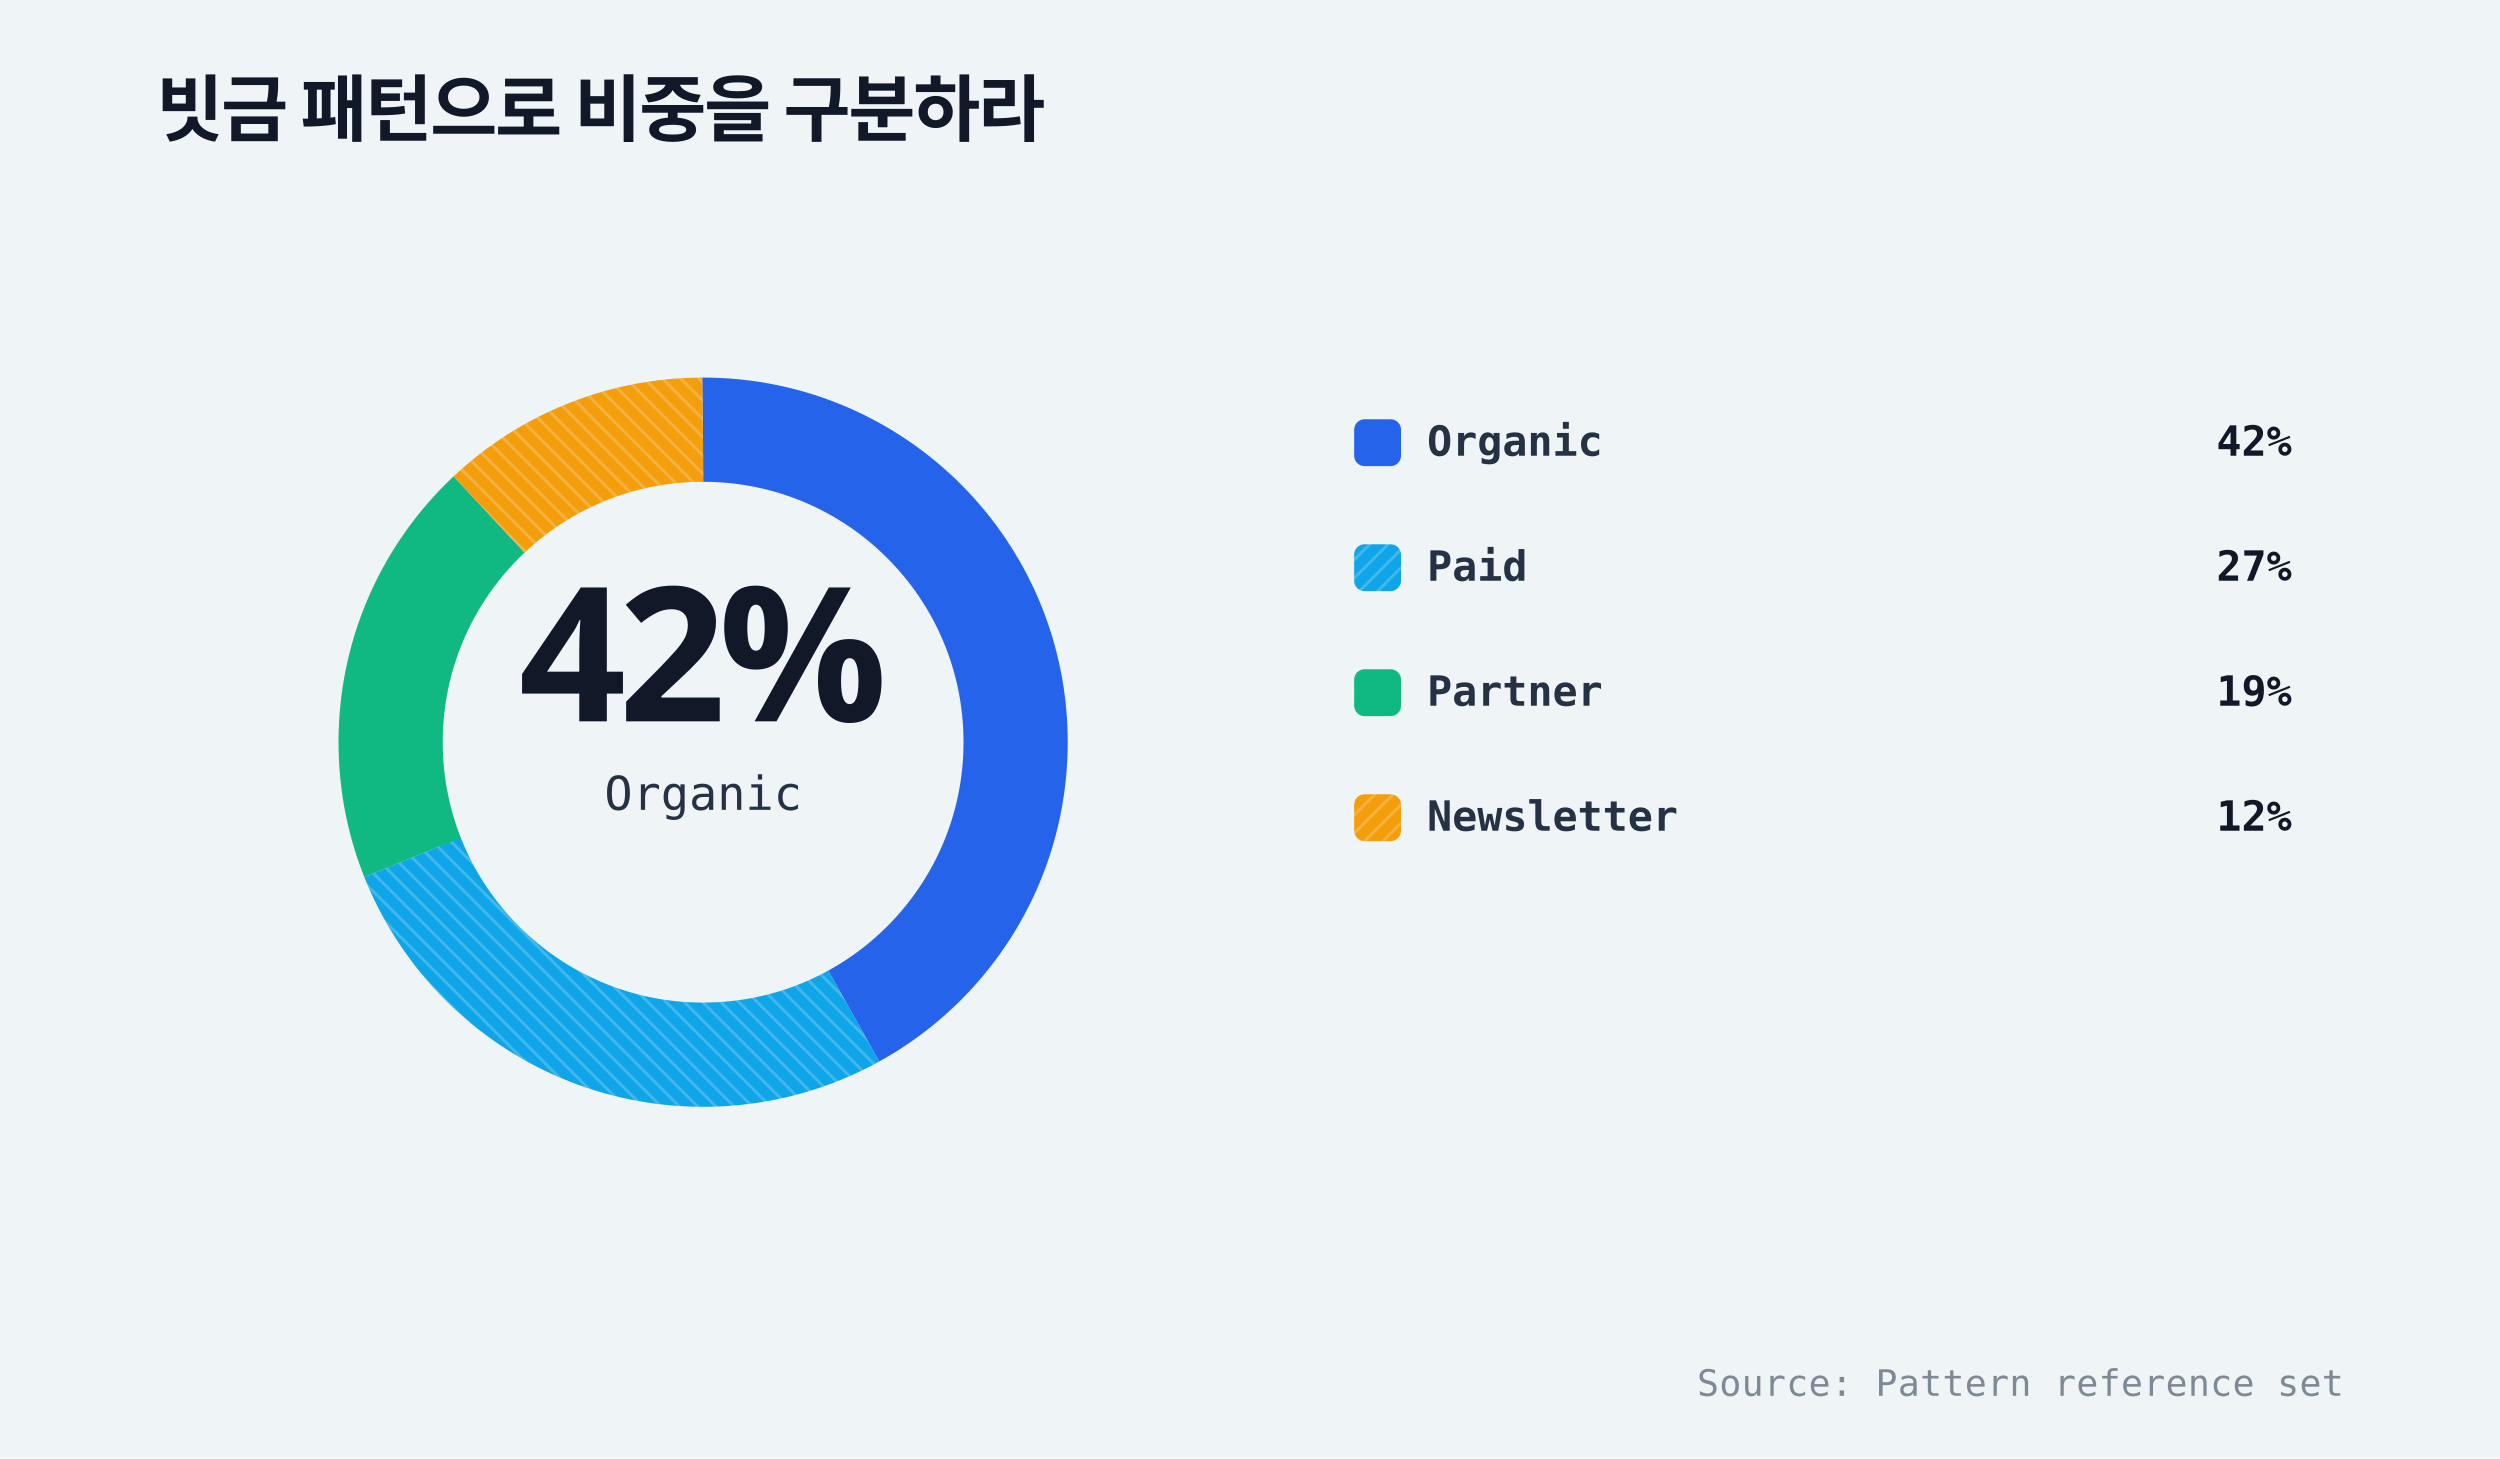
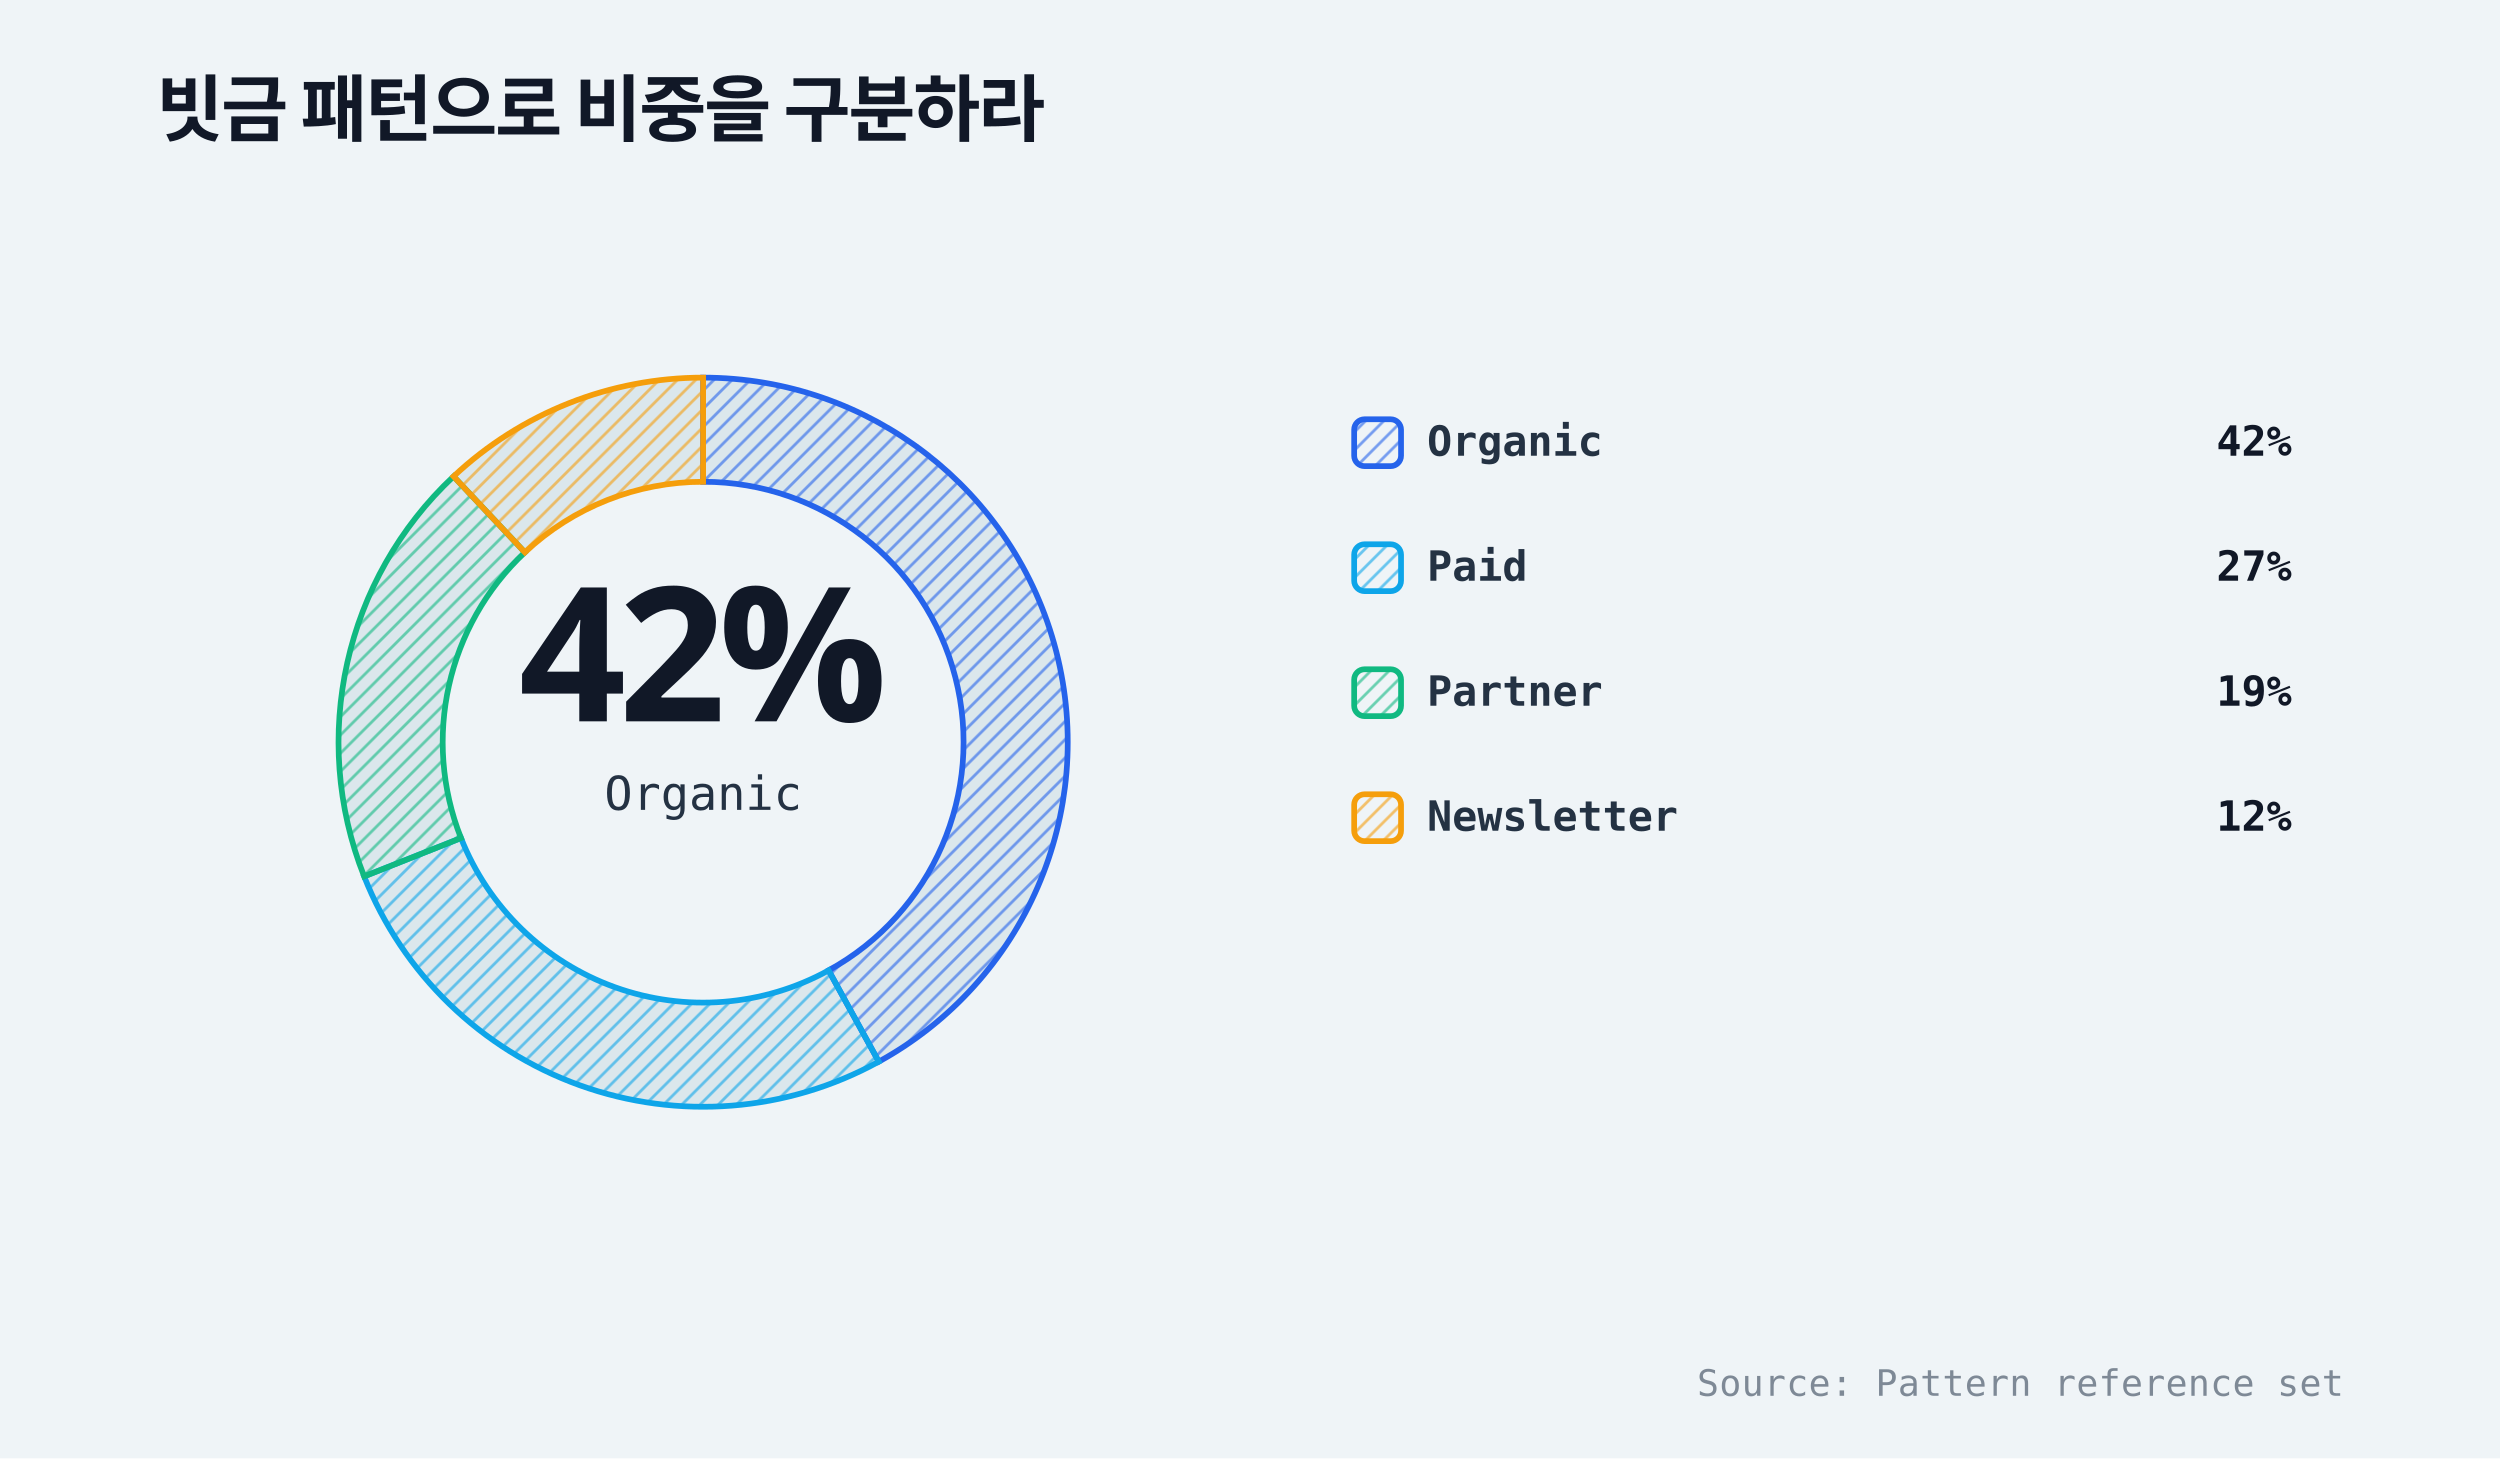
<svg xmlns="http://www.w3.org/2000/svg" width="960" height="560" viewBox="0 0 960 560" fill="none">
  <style>.cg-root .title{font:700 28px 'Space Grotesk', 'Pretendard', 'Apple SD Gothic Neo', sans-serif; fill:#111827; letter-spacing:-0.03em;}.cg-root .subtitle{font:500 18px 'IBM Plex Mono', 'JetBrains Mono', monospace; fill:#243243;}.cg-root .label,.cg-root .axis,.cg-root .header,.cg-root .cell{font:600 16px 'IBM Plex Mono', 'JetBrains Mono', monospace; fill:#243243;}.cg-root .value{font:700 16px 'IBM Plex Mono', 'JetBrains Mono', monospace; fill:#111827;}.cg-root .header{font-weight:700; fill:#111827;}.cg-root .tick{font:500 14px 'IBM Plex Mono', 'JetBrains Mono', monospace; fill:#526070;}.cg-root .source{font:500 14px 'IBM Plex Mono', 'JetBrains Mono', monospace; fill:#526070; letter-spacing:0.01em;}.cg-root .stat{font:800 72px 'Space Grotesk', 'Pretendard', 'Apple SD Gothic Neo', sans-serif; fill:#111827; letter-spacing:-0.04em;}</style>
  <rect x="0" y="0" width="960" height="560" fill="#eff4f7" />
  <g class="cg-root">
    <text x="60" y="52" class="title" fill="#111827" style="fill:#111827 !important;">빗금 패턴으로 비중을 구분하라</text>
-     <circle cx="270" cy="285" r="120" stroke="#dbe7ec" stroke-width="40" fill="none" />
-     <circle cx="270" cy="285" r="120" stroke="#2563eb" stroke-width="40" fill="none" stroke-dasharray="316.67 437.31" stroke-dashoffset="-0.00" transform="rotate(-90 270 285)" />
-     <circle cx="270" cy="285" r="120" stroke="url(#cg-pattern-donut-1)" stroke-width="40" fill="none" stroke-dasharray="203.58 550.41" stroke-dashoffset="-316.67" transform="rotate(-90 270 285)" />
-     <circle cx="270" cy="285" r="120" stroke="#10b981" stroke-width="40" fill="none" stroke-dasharray="143.26 610.73" stroke-dashoffset="-520.25" transform="rotate(-90 270 285)" />
-     <circle cx="270" cy="285" r="120" stroke="url(#cg-pattern-donut-3)" stroke-width="40" fill="none" stroke-dasharray="90.48 663.50" stroke-dashoffset="-663.50" transform="rotate(-90 270 285)" />
+     <circle cx="270" cy="285" r="120.0" stroke="#dbe7ec" stroke-width="40" fill="none" />
+     <path d="M 270.00 145.00 A 140.00 140.00 0 0 1 337.45 407.68 L 318.18 372.63 A 100.00 100.00 0 0 0 270.00 185.00 Z" fill="url(#cg-pattern-donut-0)" stroke="#2563eb" stroke-width="2.2" />
+     <path d="M 337.45 407.68 A 140.00 140.00 0 0 1 139.83 336.54 L 177.02 321.81 A 100.00 100.00 0 0 0 318.18 372.63 Z" fill="url(#cg-pattern-donut-1)" stroke="#0ea5e9" stroke-width="2.2" />
+     <path d="M 139.83 336.54 A 140.00 140.00 0 0 1 174.16 182.94 L 201.55 212.10 A 100.00 100.00 0 0 0 177.02 321.81 Z" fill="url(#cg-pattern-donut-2)" stroke="#10b981" stroke-width="2.2" />
+     <path d="M 174.16 182.94 A 140.00 140.00 0 0 1 270.00 145.00 L 270.00 185.00 A 100.00 100.00 0 0 0 201.55 212.10 Z" fill="url(#cg-pattern-donut-3)" stroke="#f59e0b" stroke-width="2.2" />
    <text x="270" y="277" class="stat" text-anchor="middle" font-size="48" fill="#111827" style="fill:#111827 !important;">42%</text>
    <text x="270" y="311" class="subtitle" text-anchor="middle" fill="#243243" style="fill:#243243 !important;">Organic</text>
-     <rect x="520" y="161" width="18" height="18" rx="4" fill="#2563eb" />
+     <rect x="520" y="161" width="18" height="18" rx="4" fill="url(#cg-pattern-donut-legend-0)" stroke="#2563eb" stroke-width="2.2" />
    <text x="548" y="175" class="label" fill="#243243" style="fill:#243243 !important;">Organic</text>
    <text x="880" y="175" class="value" text-anchor="end" fill="#111827" style="fill:#111827 !important;">42%</text>
-     <rect x="520" y="209" width="18" height="18" rx="4" fill="url(#cg-pattern-donut-legend-1)" />
+     <rect x="520" y="209" width="18" height="18" rx="4" fill="url(#cg-pattern-donut-legend-1)" stroke="#0ea5e9" stroke-width="2.2" />
    <text x="548" y="223" class="label" fill="#243243" style="fill:#243243 !important;">Paid</text>
    <text x="880" y="223" class="value" text-anchor="end" fill="#111827" style="fill:#111827 !important;">27%</text>
-     <rect x="520" y="257" width="18" height="18" rx="4" fill="#10b981" />
+     <rect x="520" y="257" width="18" height="18" rx="4" fill="url(#cg-pattern-donut-legend-2)" stroke="#10b981" stroke-width="2.2" />
    <text x="548" y="271" class="label" fill="#243243" style="fill:#243243 !important;">Partner</text>
    <text x="880" y="271" class="value" text-anchor="end" fill="#111827" style="fill:#111827 !important;">19%</text>
-     <rect x="520" y="305" width="18" height="18" rx="4" fill="url(#cg-pattern-donut-legend-3)" />
+     <rect x="520" y="305" width="18" height="18" rx="4" fill="url(#cg-pattern-donut-legend-3)" stroke="#f59e0b" stroke-width="2.2" />
    <text x="548" y="319" class="label" fill="#243243" style="fill:#243243 !important;">Newsletter</text>
    <text x="880" y="319" class="value" text-anchor="end" fill="#111827" style="fill:#111827 !important;">12%</text>
    <defs>
+       <pattern id="cg-pattern-donut-0" patternUnits="userSpaceOnUse" width="7.00" height="7.00">
+         <path d="M -3.50 3.50 L 3.50 -3.50 M 0 7.00 L 7.00 0 M 3.50 10.50 L 10.50 3.50" stroke="#2563eb" stroke-width="1.1" stroke-opacity="0.58" />
+       </pattern>
      <pattern id="cg-pattern-donut-1" patternUnits="userSpaceOnUse" width="7.00" height="7.00">
-         <rect x="0" y="0" width="7.00" height="7.00" fill="#0ea5e9" />
-         <path d="M -3.50 3.50 L 3.50 -3.50 M 0 7.00 L 7.00 0 M 3.50 10.50 L 10.50 3.50" stroke="#eff4f7" stroke-width="1.1" stroke-opacity="0.24" />
+         <path d="M -3.50 3.50 L 3.50 -3.50 M 0 7.00 L 7.00 0 M 3.50 10.50 L 10.50 3.50" stroke="#0ea5e9" stroke-width="1.1" stroke-opacity="0.58" />
+       </pattern>
+       <pattern id="cg-pattern-donut-2" patternUnits="userSpaceOnUse" width="7.00" height="7.00">
+         <path d="M -3.50 3.50 L 3.50 -3.50 M 0 7.00 L 7.00 0 M 3.50 10.50 L 10.50 3.50" stroke="#10b981" stroke-width="1.1" stroke-opacity="0.58" />
      </pattern>
      <pattern id="cg-pattern-donut-3" patternUnits="userSpaceOnUse" width="7.00" height="7.00">
-         <rect x="0" y="0" width="7.00" height="7.00" fill="#f59e0b" />
-         <path d="M -3.50 3.50 L 3.50 -3.50 M 0 7.00 L 7.00 0 M 3.50 10.50 L 10.50 3.50" stroke="#eff4f7" stroke-width="1.1" stroke-opacity="0.24" />
+         <path d="M -3.50 3.50 L 3.50 -3.50 M 0 7.00 L 7.00 0 M 3.50 10.50 L 10.50 3.50" stroke="#f59e0b" stroke-width="1.1" stroke-opacity="0.58" />
+       </pattern>
+       <pattern id="cg-pattern-donut-legend-0" patternUnits="userSpaceOnUse" width="7.00" height="7.00">
+         <path d="M -3.50 3.50 L 3.50 -3.50 M 0 7.00 L 7.00 0 M 3.50 10.50 L 10.50 3.50" stroke="#2563eb" stroke-width="1.1" stroke-opacity="0.58" />
      </pattern>
      <pattern id="cg-pattern-donut-legend-1" patternUnits="userSpaceOnUse" width="7.00" height="7.00">
-         <rect x="0" y="0" width="7.00" height="7.00" fill="#0ea5e9" />
-         <path d="M -3.50 3.50 L 3.50 -3.50 M 0 7.00 L 7.00 0 M 3.50 10.50 L 10.50 3.50" stroke="#eff4f7" stroke-width="1.1" stroke-opacity="0.24" />
+         <path d="M -3.50 3.50 L 3.50 -3.50 M 0 7.00 L 7.00 0 M 3.50 10.50 L 10.50 3.50" stroke="#0ea5e9" stroke-width="1.1" stroke-opacity="0.58" />
+       </pattern>
+       <pattern id="cg-pattern-donut-legend-2" patternUnits="userSpaceOnUse" width="7.00" height="7.00">
+         <path d="M -3.50 3.50 L 3.50 -3.50 M 0 7.00 L 7.00 0 M 3.50 10.50 L 10.50 3.50" stroke="#10b981" stroke-width="1.1" stroke-opacity="0.58" />
      </pattern>
      <pattern id="cg-pattern-donut-legend-3" patternUnits="userSpaceOnUse" width="7.00" height="7.00">
-         <rect x="0" y="0" width="7.00" height="7.00" fill="#f59e0b" />
-         <path d="M -3.50 3.50 L 3.50 -3.50 M 0 7.00 L 7.00 0 M 3.50 10.50 L 10.50 3.50" stroke="#eff4f7" stroke-width="1.1" stroke-opacity="0.24" />
+         <path d="M -3.50 3.50 L 3.50 -3.50 M 0 7.00 L 7.00 0 M 3.50 10.50 L 10.50 3.50" stroke="#f59e0b" stroke-width="1.1" stroke-opacity="0.58" />
      </pattern>
    </defs>
    <text x="900" y="536" class="source" text-anchor="end" opacity="0.72" fill="#526070" style="fill:#526070 !important;">Source: Pattern reference set</text>
  </g>
</svg>
